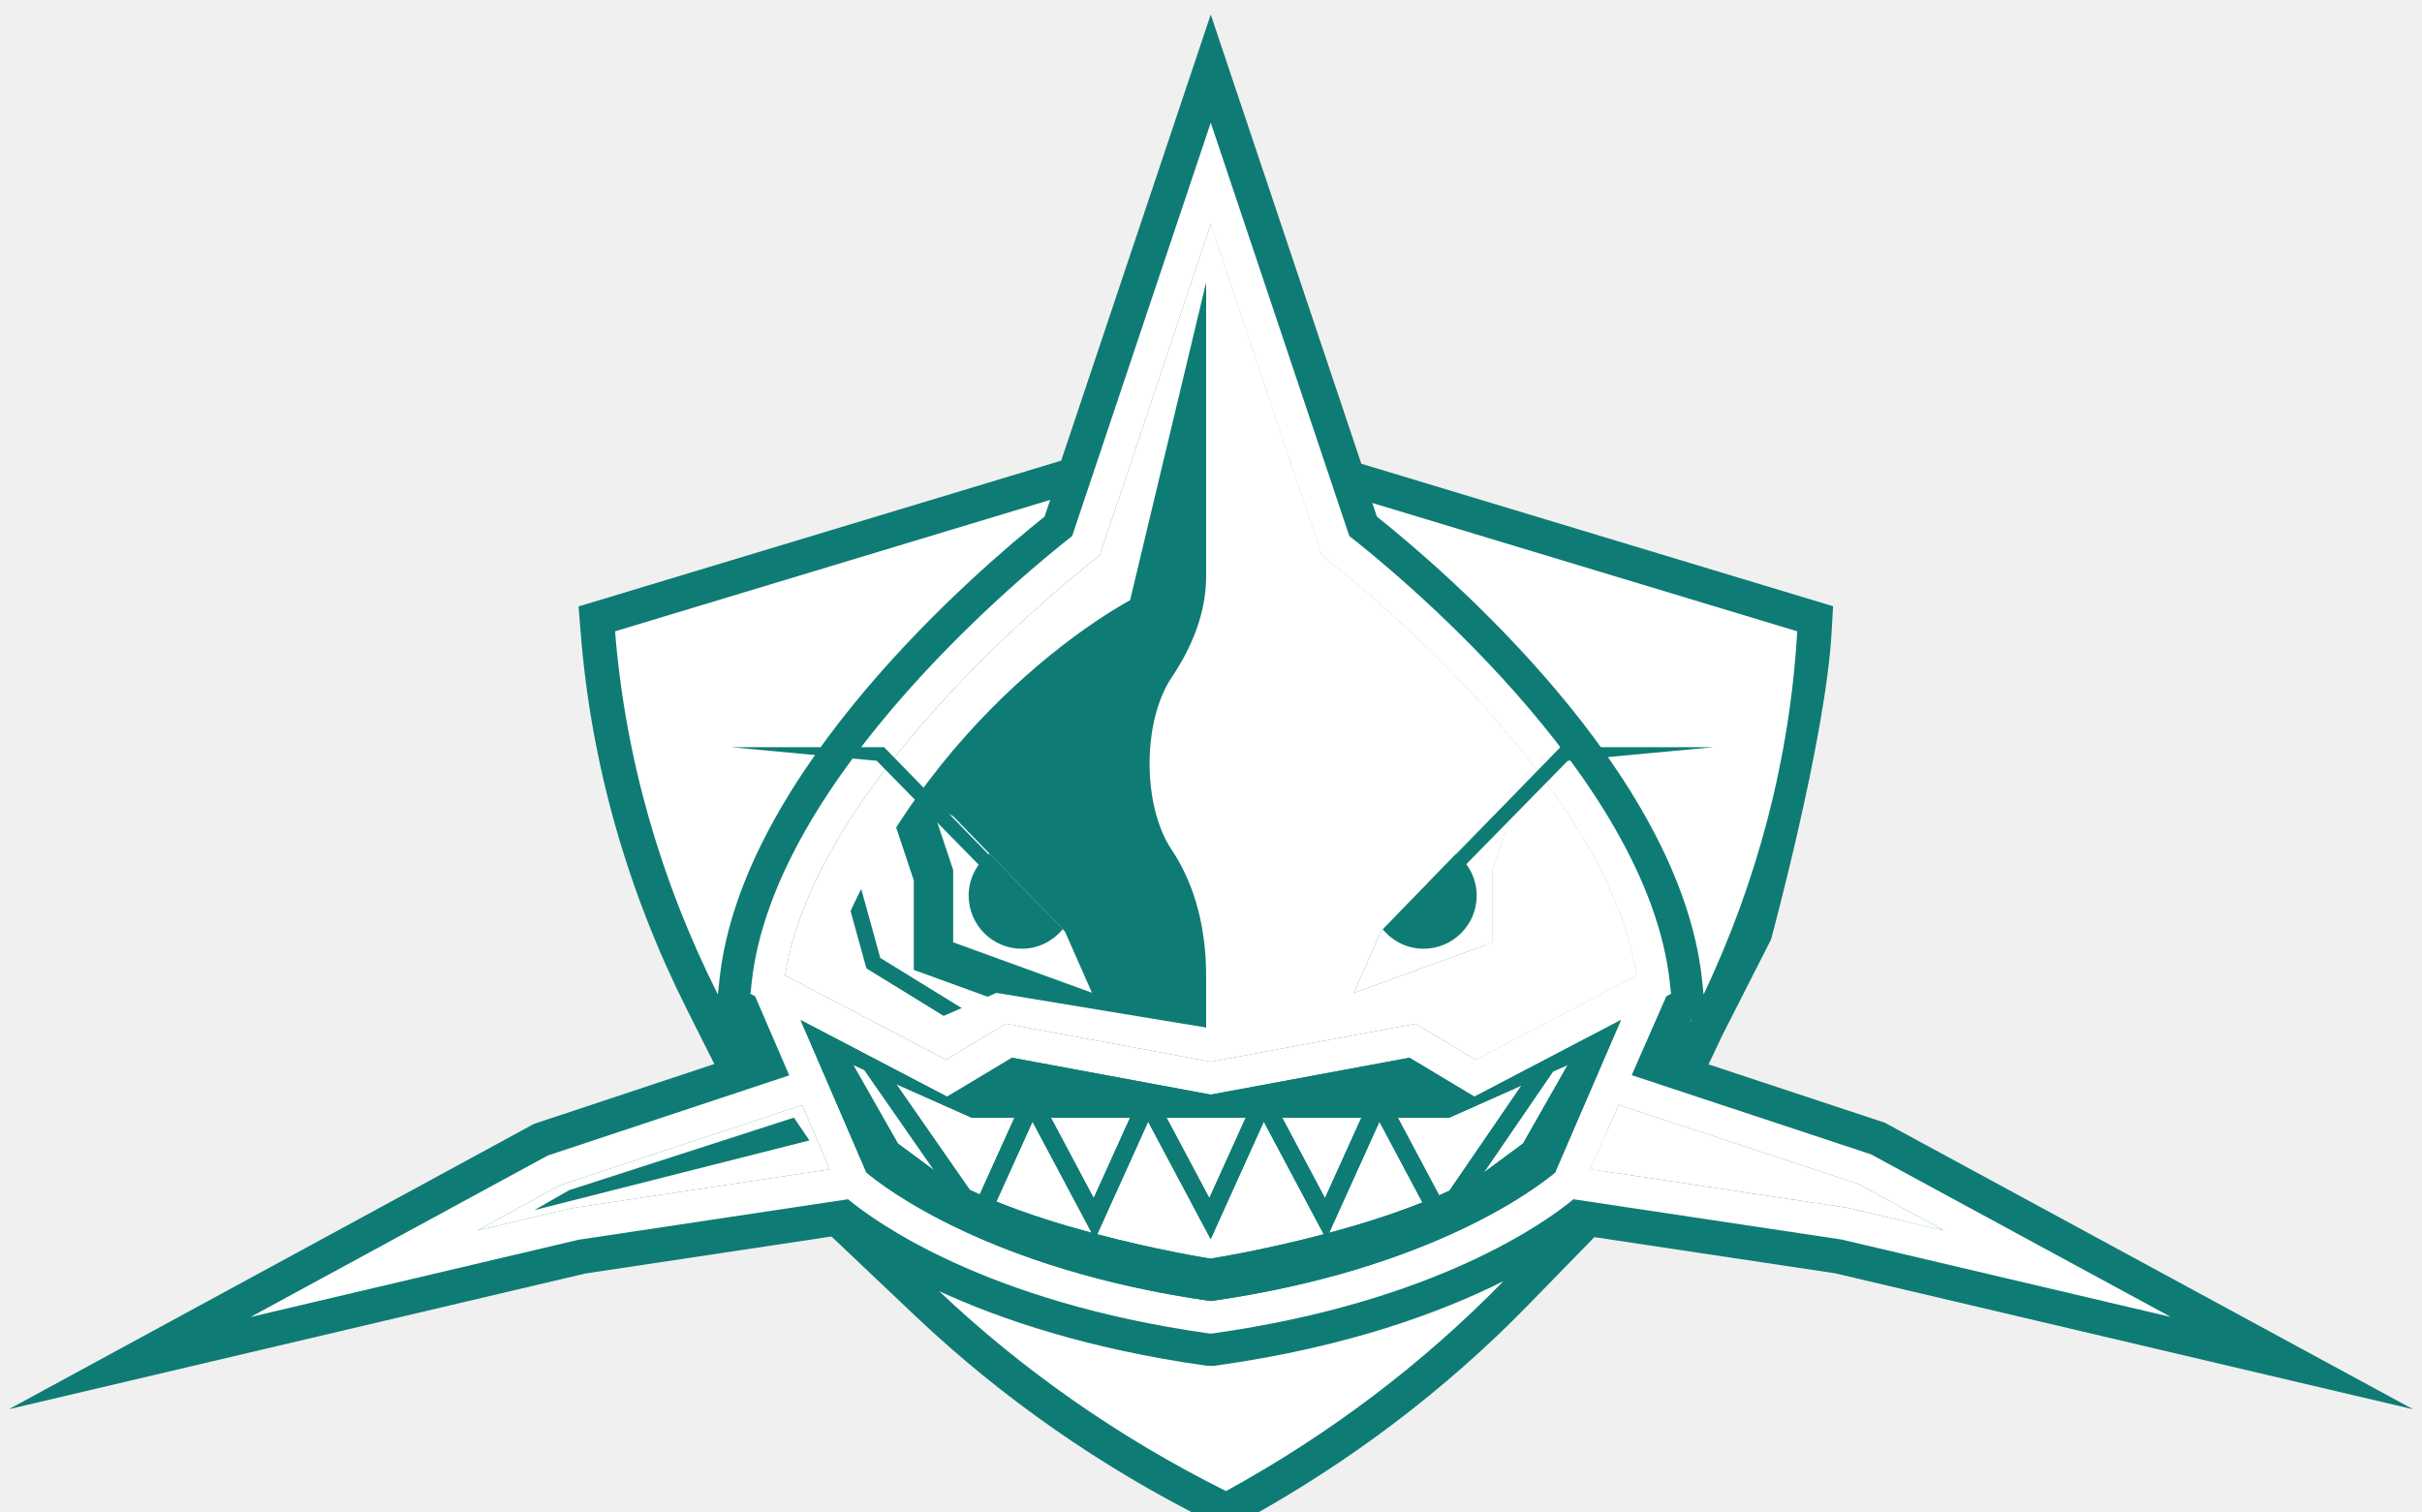
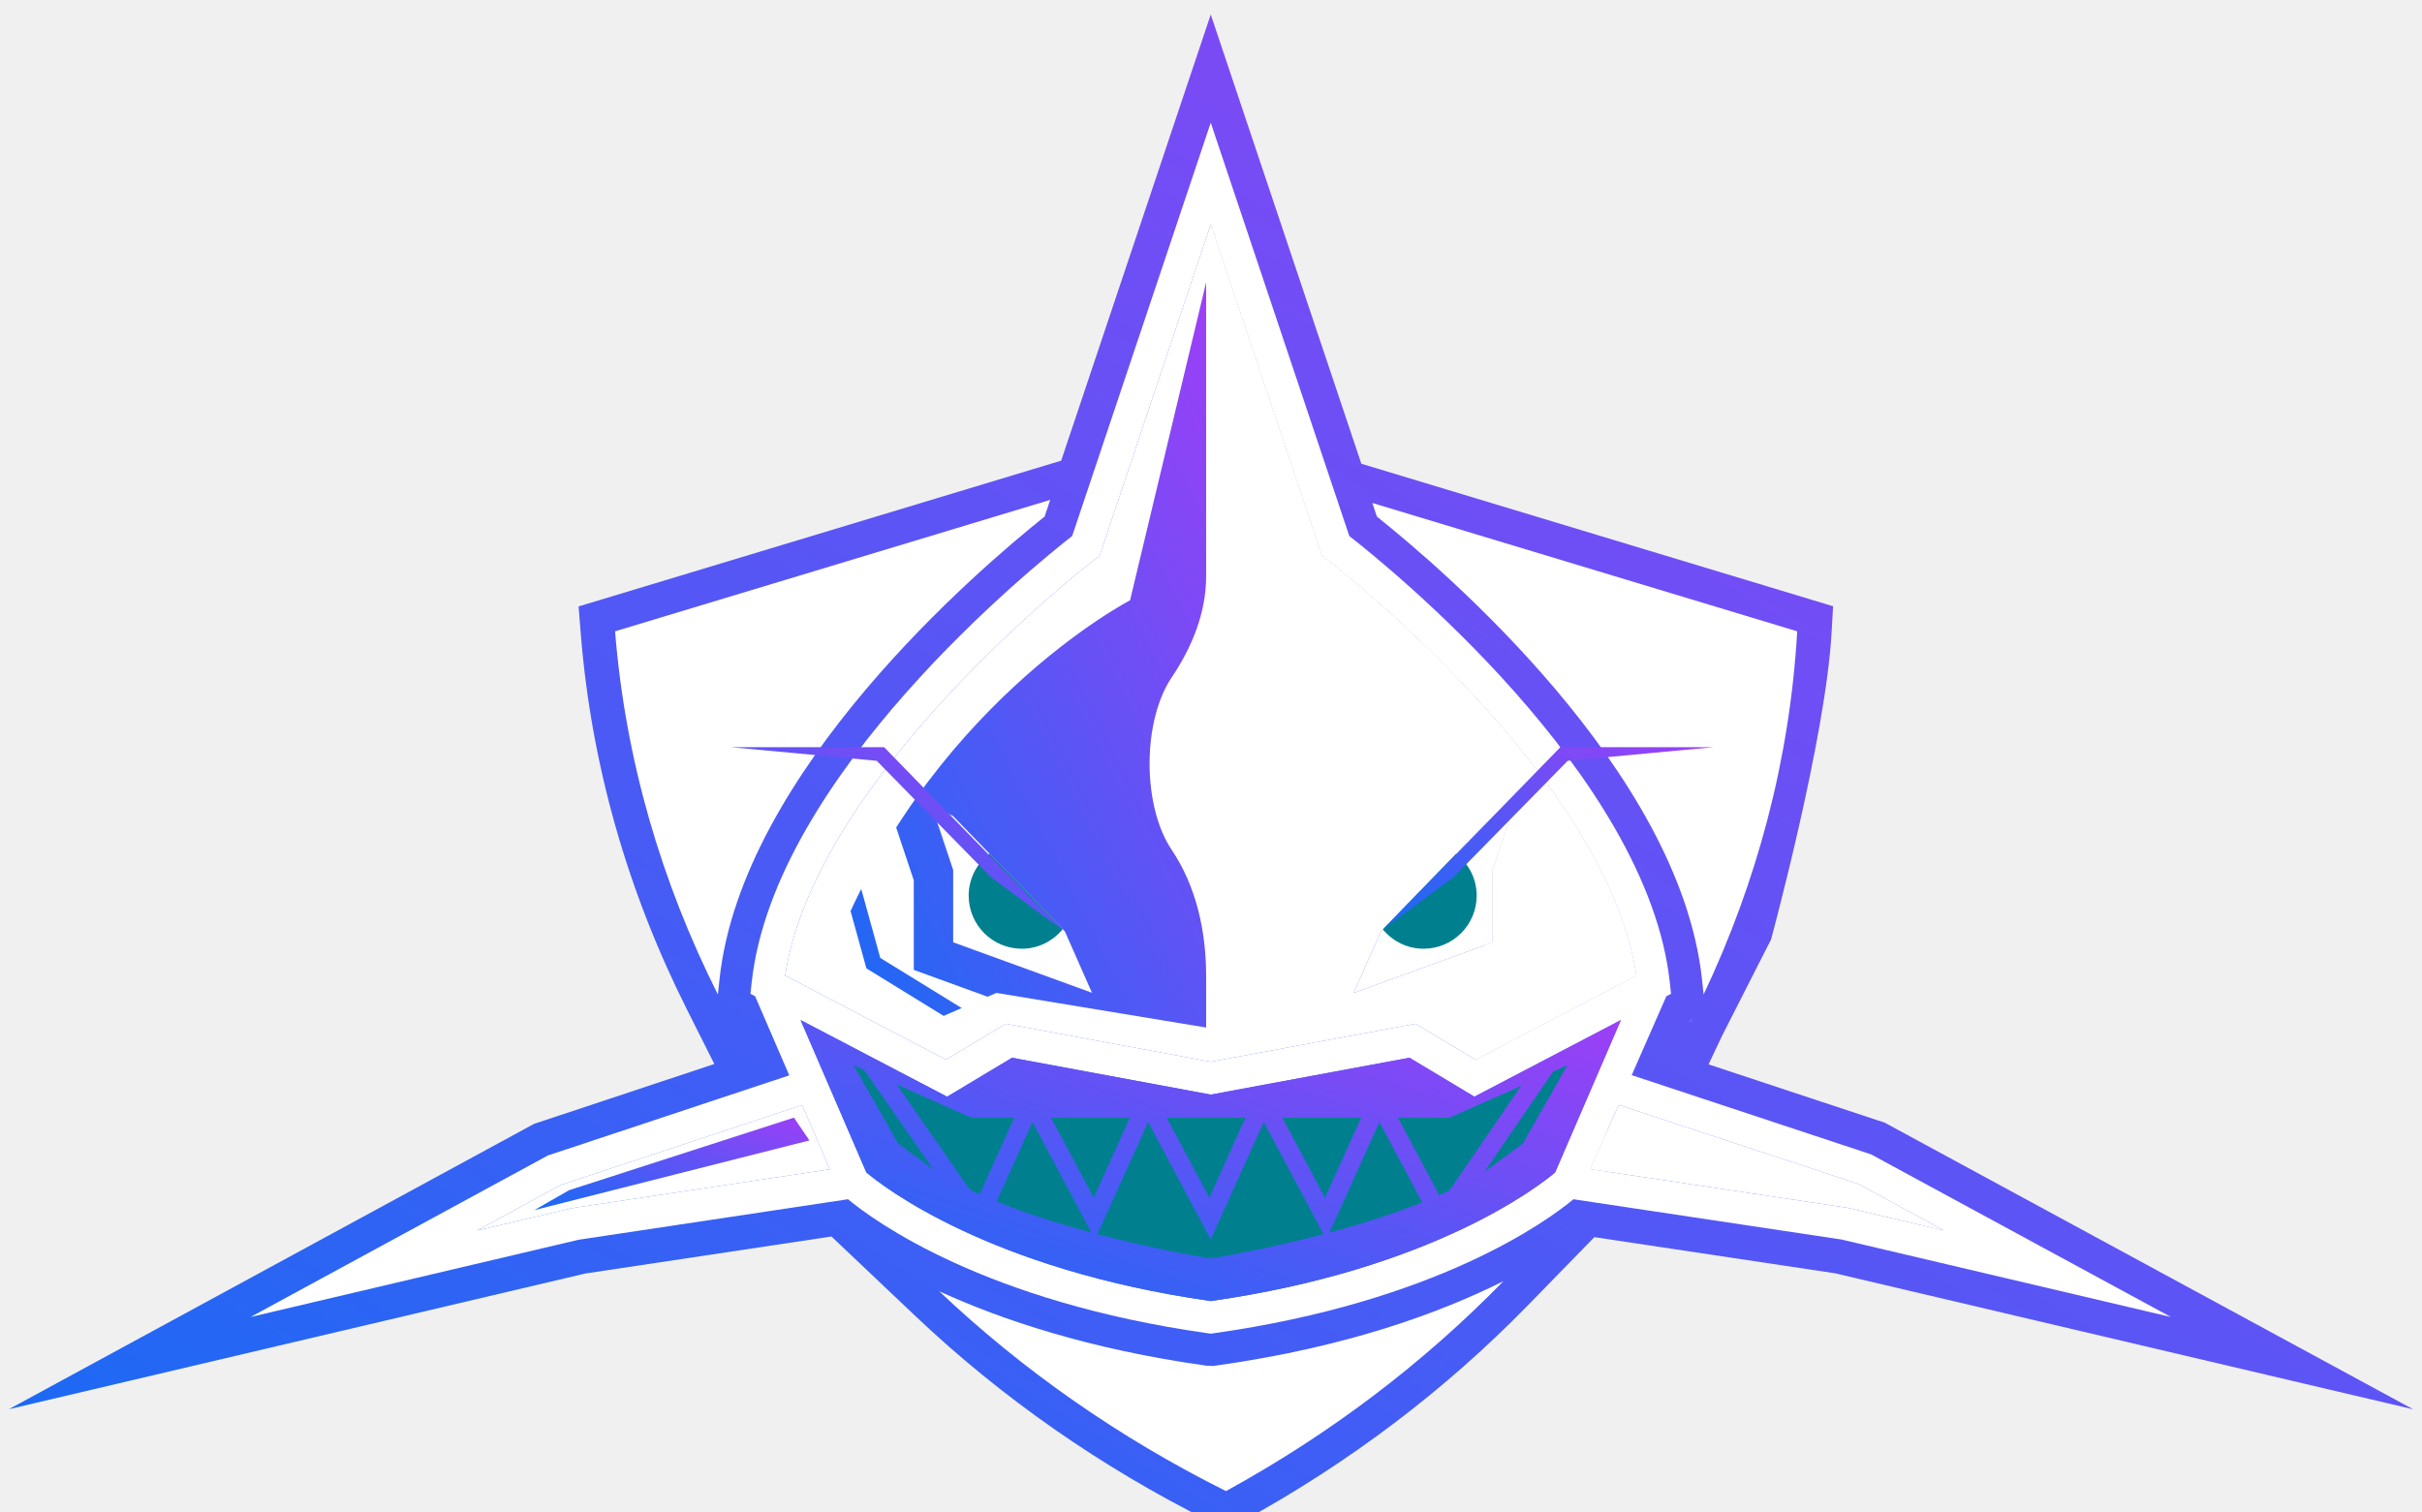
<svg xmlns="http://www.w3.org/2000/svg" viewBox="358 210 564 352" width="564" height="352" role="img" aria-label="Juke">
+   <defs>
+     <linearGradient id="jukeGrad" x1="0%" y1="0%" x2="100%" y2="100%">
+       <stop offset="0%" stop-color="#176BF4" />
+       <stop offset="100%" stop-color="#9D3FF6" />
+     </linearGradient>
+   </defs>
  <g transform="matrix(1.921154 0 0 1.921154 640 389.8519)" id="logo-logo">
    <g style="" paint-order="stroke">
      <g transform="matrix(0.9307168 0 0 -0.9307168 0 0)">
-         <path style="stroke: none; stroke-width: 1; stroke-dasharray: none; stroke-linecap: butt; stroke-dashoffset: 0; stroke-linejoin: miter; stroke-miterlimit: 4; fill: #0E7C74; fill-rule: nonzero; opacity: 1;" paint-order="stroke" transform=" translate(87.908, -45.7435)" d="M 0 0 L -0.162 0.088 L -23.11 7.684 L -21.329 11.444 L -14.971 23.953 C -14.971 23.953 -7.886 50.038 -7.093 63.838 L -6.891 67.36 L -68.329 85.922 L -87.941 144.437 L -107.419 86.324 L -170.271 67.336 L -169.982 63.735 C -168.625 46.837 -163.965 30.364 -156.13 14.775 L -152.59 7.733 L -176.067 -0.064 L -244.471 -37.236 L -169.405 -19.56 L -137.337 -14.737 L -126.384 -25.118 C -115.117 -35.794 -102.188 -44.808 -87.957 -51.905 L -85.861 -52.95 L -83.807 -51.826 C -69.93 -44.228 -57.418 -34.758 -46.618 -23.68 L -37.981 -14.821 L -6.647 -19.528 L 68.655 -37.245 z" stroke-linecap="round" />
+         <path style="stroke: none; stroke-width: 1; stroke-dasharray: none; stroke-linecap: butt; stroke-dashoffset: 0; stroke-linejoin: miter; stroke-miterlimit: 4; fill: url(#jukeGrad); fill-rule: nonzero; opacity: 1;" paint-order="stroke" transform=" translate(87.908, -45.7435)" d="M 0 0 L -0.162 0.088 L -23.11 7.684 L -21.329 11.444 L -14.971 23.953 C -14.971 23.953 -7.886 50.038 -7.093 63.838 L -6.891 67.36 L -68.329 85.922 L -87.941 144.437 L -107.419 86.324 L -170.271 67.336 L -169.982 63.735 C -168.625 46.837 -163.965 30.364 -156.13 14.775 L -152.59 7.733 L -176.067 -0.064 L -244.471 -37.236 L -169.405 -19.56 L -137.337 -14.737 L -126.384 -25.118 C -115.117 -35.794 -102.188 -44.808 -87.957 -51.905 L -85.861 -52.95 L -83.807 -51.826 C -69.93 -44.228 -57.418 -34.758 -46.618 -23.68 L -37.981 -14.821 L -6.647 -19.528 L 68.655 -37.245 z" stroke-linecap="round" />
      </g>
      <g transform="matrix(0.9307168 0 0 -0.9307168 -0.03108594 -5.335334)">
        <path style="stroke: none; stroke-width: 1; stroke-dasharray: none; stroke-linecap: butt; stroke-dashoffset: 0; stroke-linejoin: miter; stroke-miterlimit: 4; fill: #FFFFFF; fill-rule: nonzero; opacity: 1;" paint-order="stroke" transform=" translate(0, -74.6205)" d="M 0 0 C -28.828 4.111 -42.677 14.92 -44.849 16.753 L -53.417 36.602 L -34.334 26.617 L -25.878 31.691 L 0 26.888 L 25.878 31.691 L 34.334 26.617 L 53.416 36.602 L 44.849 16.753 C 42.676 14.92 28.828 4.111 0 0 M -83.107 12.114 L -95.536 9.189 L -84.671 15.111 L -53.219 25.521 L -49.609 17.158 z M -14.979 96.703 L -14.463 97.096 L 0 140.247 L 14.463 97.096 L 14.979 96.703 C 15.351 96.422 51.455 68.687 55.426 42.403 L 34.474 31.44 L 26.676 36.118 L 0 31.169 L -26.676 36.118 L -34.474 31.44 L -55.426 42.403 C -51.457 68.669 -15.349 96.422 -14.979 96.703 M 84.328 15.261 L 95.479 9.198 L 82.936 12.145 L 49.454 17.181 L 53.127 25.554 z M 125.043 -2.077 L 85.995 19.106 L 54.825 29.424 L 59.332 39.697 L 59.945 40.02 L 59.793 41.441 C 56.908 68.465 22.882 95.883 18.045 99.652 L 0 153.491 L -18.046 99.652 C -22.882 95.883 -56.908 68.465 -59.793 41.441 L -59.945 40.02 L -59.338 39.701 L -54.892 29.399 L -86.338 18.957 L -125.043 -2.077 L -82.312 7.985 L -47.239 13.259 C -43.84 10.441 -29.446 -0.112 -0.292 -4.209 L 0 -4.25 L 0.292 -4.209 C 29.447 -0.112 43.84 10.441 47.239 13.259 L 82.141 8.016 Z" stroke-linecap="round" />
      </g>
      <g transform="matrix(0.9307168 0 0 -0.9307168 27.03937 15.38103)">
        <path style="stroke: none; stroke-width: 1; stroke-dasharray: none; stroke-linecap: butt; stroke-dashoffset: 0; stroke-linejoin: miter; stroke-miterlimit: 4; fill: #FFFFFF; fill-rule: nonzero; opacity: 1;" paint-order="stroke" transform=" translate(7.639, 3.761)" d="M 0 0 L 2.82 8.462 L 0 7.052 L -14.573 -7.991 L -18.098 -15.984 L 0 -9.403 Z" stroke-linecap="round" />
      </g>
      <g transform="matrix(0.9307168 0 0 -0.9307168 -24.14531 15.38131)">
        <path style="stroke: none; stroke-width: 1; stroke-dasharray: none; stroke-linecap: butt; stroke-dashoffset: 0; stroke-linejoin: miter; stroke-miterlimit: 4; fill: #FFFFFF; fill-rule: nonzero; opacity: 1;" paint-order="stroke" transform=" translate(-7.6385, -5.642)" d="M 0 0 L 18.098 -6.581 L 14.572 1.412 L 0 16.455 L -2.821 17.865 L 0 9.403 Z" stroke-linecap="round" />
      </g>
      <g transform="matrix(0.9307168 0 0 -0.9307168 -0.5897953 46.76489)">
-         <path style="stroke: none; stroke-width: 1; stroke-dasharray: none; stroke-linecap: butt; stroke-dashoffset: 0; stroke-linejoin: miter; stroke-miterlimit: 4; fill: #FFFFFF; fill-rule: nonzero; opacity: 1;" paint-order="stroke" transform=" translate(5.154, 5.235)" d="M 0 0 L -4.554 0 L -4.629 0 L -10.308 0 L -4.736 -10.47 z" stroke-linecap="round" />
+         <path style="stroke: none; stroke-width: 1; stroke-dasharray: none; stroke-linecap: butt; stroke-dashoffset: 0; stroke-linejoin: miter; stroke-miterlimit: 4; fill: #00808F; fill-rule: nonzero; opacity: 1;" paint-order="stroke" transform=" translate(5.154, 5.235)" d="M 0 0 L -4.554 0 L -4.629 0 L -10.308 0 L -4.736 -10.47 z" stroke-linecap="round" />
      </g>
      <g transform="matrix(0.9307168 0 0 -0.9307168 -20.23918 49.10508)">
-         <path style="stroke: none; stroke-width: 1; stroke-dasharray: none; stroke-linecap: butt; stroke-dashoffset: 0; stroke-linejoin: miter; stroke-miterlimit: 4; fill: #FFFFFF; fill-rule: nonzero; opacity: 1;" paint-order="stroke" transform=" translate(-6.2075, -3.1725)" d="M 0 0 C 4.041 -1.636 8.379 -2.982 12.415 -4.067 L 4.709 10.412 Z" stroke-linecap="round" />
+         <path style="stroke: none; stroke-width: 1; stroke-dasharray: none; stroke-linecap: butt; stroke-dashoffset: 0; stroke-linejoin: miter; stroke-miterlimit: 4; fill: #00808F; fill-rule: nonzero; opacity: 1;" paint-order="stroke" transform=" translate(-6.2075, -3.1725)" d="M 0 0 C 4.041 -1.636 8.379 -2.982 12.415 -4.067 L 4.709 10.412 Z" stroke-linecap="round" />
      </g>
      <g transform="matrix(0.9307168 0 0 -0.9307168 -14.60611 46.76489)">
-         <path style="stroke: none; stroke-width: 1; stroke-dasharray: none; stroke-linecap: butt; stroke-dashoffset: 0; stroke-linejoin: miter; stroke-miterlimit: 4; fill: #FFFFFF; fill-rule: nonzero; opacity: 1;" paint-order="stroke" transform=" translate(-5.153, 5.235)" d="M 0 0 L 5.571 -10.47 L 10.306 0 Z" stroke-linecap="round" />
+         <path style="stroke: none; stroke-width: 1; stroke-dasharray: none; stroke-linecap: butt; stroke-dashoffset: 0; stroke-linejoin: miter; stroke-miterlimit: 4; fill: #00808F; fill-rule: nonzero; opacity: 1;" paint-order="stroke" transform=" translate(-5.153, 5.235)" d="M 0 0 L 5.571 -10.47 L 10.306 0 Z" stroke-linecap="round" />
      </g>
      <g transform="matrix(0.9307168 0 0 -0.9307168 13.4268 46.76489)">
-         <path style="stroke: none; stroke-width: 1; stroke-dasharray: none; stroke-linecap: butt; stroke-dashoffset: 0; stroke-linejoin: miter; stroke-miterlimit: 4; fill: #FFFFFF; fill-rule: nonzero; opacity: 1;" paint-order="stroke" transform=" translate(-5.153, 5.235)" d="M 0 0 L 5.571 -10.47 L 10.306 0 Z" stroke-linecap="round" />
+         <path style="stroke: none; stroke-width: 1; stroke-dasharray: none; stroke-linecap: butt; stroke-dashoffset: 0; stroke-linejoin: miter; stroke-miterlimit: 4; fill: #00808F; fill-rule: nonzero; opacity: 1;" paint-order="stroke" transform=" translate(-5.153, 5.235)" d="M 0 0 L 5.571 -10.47 L 10.306 0 Z" stroke-linecap="round" />
      </g>
      <g transform="matrix(0.9307168 0 0 -0.9307168 30.14043 44.64332)">
-         <path style="stroke: none; stroke-width: 1; stroke-dasharray: none; stroke-linecap: butt; stroke-dashoffset: 0; stroke-linejoin: miter; stroke-miterlimit: 4; fill: #FFFFFF; fill-rule: nonzero; opacity: 1;" paint-order="stroke" transform=" translate(-1.374, 2.9555)" d="M 0 0 L -6.678 0 L -1.299 -10.108 C -0.846 -9.911 -0.398 -9.709 0.043 -9.502 L 9.426 4.197 Z" stroke-linecap="round" />
+         <path style="stroke: none; stroke-width: 1; stroke-dasharray: none; stroke-linecap: butt; stroke-dashoffset: 0; stroke-linejoin: miter; stroke-miterlimit: 4; fill: #00808F; fill-rule: nonzero; opacity: 1;" paint-order="stroke" transform=" translate(-1.374, 2.9555)" d="M 0 0 L -6.678 0 L -1.299 -10.108 C -0.846 -9.911 -0.398 -9.709 0.043 -9.502 L 9.426 4.197 Z" stroke-linecap="round" />
      </g>
      <g transform="matrix(0.9307168 0 0 -0.9307168 38.15595 42.00902)">
-         <path style="stroke: none; stroke-width: 1; stroke-dasharray: none; stroke-linecap: butt; stroke-dashoffset: 0; stroke-linejoin: miter; stroke-miterlimit: 4; fill: #FFFFFF; fill-rule: nonzero; opacity: 1;" paint-order="stroke" transform=" translate(3.547, 6.1515)" d="M 0 0 L -9.009 -13.154 L -3.906 -9.385 L 1.915 0.851 z" stroke-linecap="round" />
+         <path style="stroke: none; stroke-width: 1; stroke-dasharray: none; stroke-linecap: butt; stroke-dashoffset: 0; stroke-linejoin: miter; stroke-miterlimit: 4; fill: #00808F; fill-rule: nonzero; opacity: 1;" paint-order="stroke" transform=" translate(3.547, 6.1515)" d="M 0 0 L -9.009 -13.154 L -3.906 -9.385 L 1.915 0.851 z" stroke-linecap="round" />
      </g>
      <g transform="matrix(0.9307168 0 0 -0.9307168 19.97281 49.10629)">
-         <path style="stroke: none; stroke-width: 1; stroke-dasharray: none; stroke-linecap: butt; stroke-dashoffset: 0; stroke-linejoin: miter; stroke-miterlimit: 4; fill: #FFFFFF; fill-rule: nonzero; opacity: 1;" paint-order="stroke" transform=" translate(-6.0735, -7.2405)" d="M 0 0 C 3.948 1.061 8.181 2.376 12.147 3.963 L 6.549 14.481 Z" stroke-linecap="round" />
+         <path style="stroke: none; stroke-width: 1; stroke-dasharray: none; stroke-linecap: butt; stroke-dashoffset: 0; stroke-linejoin: miter; stroke-miterlimit: 4; fill: #00808F; fill-rule: nonzero; opacity: 1;" paint-order="stroke" transform=" translate(-6.0735, -7.2405)" d="M 0 0 C 3.948 1.061 8.181 2.376 12.147 3.963 L 6.549 14.481 Z" stroke-linecap="round" />
      </g>
      <g transform="matrix(0.9307168 0 0 -0.9307168 -0.06384717 50.67399)">
-         <path style="stroke: none; stroke-width: 1; stroke-dasharray: none; stroke-linecap: butt; stroke-dashoffset: 0; stroke-linejoin: miter; stroke-miterlimit: 4; fill: #FFFFFF; fill-rule: nonzero; opacity: 1;" paint-order="stroke" transform=" translate(0.0255, -6.3725)" d="M 0 0 L -8.142 15.298 L -14.777 0.627 C -7.16 -1.383 -0.809 -2.421 -0.066 -2.54 L -0.066 -2.553 C -0.066 -2.553 -0.042 -2.549 -0.028 -2.546 C -0.014 -2.549 0.009 -2.553 0.009 -2.553 L 0.009 -2.54 C 0.752 -2.421 7.107 -1.381 14.726 0.629 L 6.919 15.298 Z" stroke-linecap="round" />
+         <path style="stroke: none; stroke-width: 1; stroke-dasharray: none; stroke-linecap: butt; stroke-dashoffset: 0; stroke-linejoin: miter; stroke-miterlimit: 4; fill: #00808F; fill-rule: nonzero; opacity: 1;" paint-order="stroke" transform=" translate(0.0255, -6.3725)" d="M 0 0 L -8.142 15.298 L -14.777 0.627 C -7.16 -1.383 -0.809 -2.421 -0.066 -2.54 L -0.066 -2.553 C -0.066 -2.553 -0.042 -2.549 -0.028 -2.546 C -0.014 -2.549 0.009 -2.553 0.009 -2.553 L 0.009 -2.54 C 0.752 -2.421 7.107 -1.381 14.726 0.629 L 6.919 15.298 Z" stroke-linecap="round" />
      </g>
      <g transform="matrix(0.9307168 0 0 -0.9307168 -38.46541 41.87956)">
-         <path style="stroke: none; stroke-width: 1; stroke-dasharray: none; stroke-linecap: butt; stroke-dashoffset: 0; stroke-linejoin: miter; stroke-miterlimit: 4; fill: #FFFFFF; fill-rule: nonzero; opacity: 1;" paint-order="stroke" transform=" translate(-5.272, 6.863)" d="M 0 0 L 5.821 -10.235 L 10.544 -13.726 L 1.448 -0.646 z" stroke-linecap="round" />
+         <path style="stroke: none; stroke-width: 1; stroke-dasharray: none; stroke-linecap: butt; stroke-dashoffset: 0; stroke-linejoin: miter; stroke-miterlimit: 4; fill: #00808F; fill-rule: nonzero; opacity: 1;" paint-order="stroke" transform=" translate(-5.272, 6.863)" d="M 0 0 L 5.821 -10.235 L 10.544 -13.726 L 1.448 -0.646 z" stroke-linecap="round" />
      </g>
      <g transform="matrix(0.9307168 0 0 -0.9307168 -30.99147 44.50371)">
-         <path style="stroke: none; stroke-width: 1; stroke-dasharray: none; stroke-linecap: butt; stroke-dashoffset: 0; stroke-linejoin: miter; stroke-miterlimit: 4; fill: #FFFFFF; fill-rule: nonzero; opacity: 1;" paint-order="stroke" transform=" translate(2.1455, 2.8055)" d="M 0 0 L -9.845 4.384 L -0.266 -9.395 C 0.163 -9.597 0.592 -9.798 1.034 -9.995 L 5.554 0 Z" stroke-linecap="round" />
+         <path style="stroke: none; stroke-width: 1; stroke-dasharray: none; stroke-linecap: butt; stroke-dashoffset: 0; stroke-linejoin: miter; stroke-miterlimit: 4; fill: #00808F; fill-rule: nonzero; opacity: 1;" paint-order="stroke" transform=" translate(2.1455, 2.8055)" d="M 0 0 L -9.845 4.384 L -0.266 -9.395 C 0.163 -9.597 0.592 -9.798 1.034 -9.995 L 5.554 0 Z" stroke-linecap="round" />
      </g>
      <g transform="matrix(0.9307168 0 0 -0.9307168 67.4148 47.94309)">
        <path style="stroke: none; stroke-width: 1; stroke-dasharray: none; stroke-linecap: butt; stroke-dashoffset: 0; stroke-linejoin: miter; stroke-miterlimit: 4; fill: #FFFFFF; fill-rule: nonzero; opacity: 1;" paint-order="stroke" transform=" translate(10.4695, -5.2305)" d="M 0 0 L 12.543 -2.947 L 1.392 3.115 L -29.809 13.408 L -33.482 5.035 Z" stroke-linecap="round" />
      </g>
      <g transform="matrix(0.9307168 0 0 -0.9307168 -67.57516 47.96226)">
        <path style="stroke: none; stroke-width: 1; stroke-dasharray: none; stroke-linecap: butt; stroke-dashoffset: 0; stroke-linejoin: miter; stroke-miterlimit: 4; fill: #FFFFFF; fill-rule: nonzero; opacity: 1;" paint-order="stroke" transform=" translate(-22.9635, -8.166)" d="M 0 0 L 12.429 2.925 L 45.927 7.969 L 42.316 16.332 L 10.865 5.922 Z" stroke-linecap="round" />
      </g>
      <g transform="matrix(0.9307168 0 0 -0.9307168 -0.03117901 47.08217)">
-         <path style="stroke: none; stroke-width: 1; stroke-dasharray: none; stroke-linecap: butt; stroke-dashoffset: 0; stroke-linejoin: miter; stroke-miterlimit: 4; fill: #0E7C74; fill-rule: nonzero; opacity: 1;" paint-order="stroke" transform=" translate(31.087, -3.926)" d="M 0 0 C -0.441 -0.207 -0.889 -0.409 -1.342 -0.606 L -6.721 9.502 L -0.043 9.502 L 9.382 13.699 z M 15.404 16.379 L 9.583 6.144 L 4.481 2.374 L 13.49 15.528 Z M -15.667 -5.489 L -9.119 8.992 L -3.52 -1.526 C -7.486 -3.113 -11.72 -4.429 -15.667 -5.489 M -21.78 9.502 L -11.474 9.502 L -16.209 -0.968 z M -31.087 -8.846 L -31.087 -8.858 C -31.087 -8.858 -31.111 -8.854 -31.125 -8.852 C -31.139 -8.854 -31.163 -8.858 -31.163 -8.858 L -31.163 -8.846 C -31.906 -8.727 -38.257 -7.688 -45.874 -5.679 L -39.238 8.992 L -31.097 -6.306 L -24.178 8.992 L -16.371 -5.677 C -23.99 -7.687 -30.345 -8.727 -31.087 -8.846 M -51.9 9.502 L -41.594 9.502 L -46.329 -0.968 z M -59.007 -1.42 L -54.297 8.992 L -46.592 -5.487 C -50.628 -4.402 -54.966 -3.056 -59.007 -1.42 M -62.473 0.107 L -72.051 13.886 L -62.207 9.502 L -56.653 9.502 L -61.173 -0.493 C -61.614 -0.296 -62.043 -0.095 -62.473 0.107 M -71.833 6.144 L -77.654 16.379 L -76.206 15.733 L -67.11 2.653 z M -31.163 9.502 L -31.087 9.502 L -26.533 9.502 L -31.269 -0.968 L -36.841 9.502 z M -5.208 17.316 L -31.087 12.513 L -56.965 17.316 L -65.421 12.242 L -84.503 22.227 L -75.936 2.378 C -73.764 0.545 -59.915 -10.264 -31.087 -14.375 C -2.259 -10.264 11.589 0.545 13.762 2.378 L 22.329 22.227 L 3.247 12.242 Z" stroke-linecap="round" />
+         <path style="stroke: none; stroke-width: 1; stroke-dasharray: none; stroke-linecap: butt; stroke-dashoffset: 0; stroke-linejoin: miter; stroke-miterlimit: 4; fill: url(#jukeGrad); fill-rule: nonzero; opacity: 1;" paint-order="stroke" transform=" translate(31.087, -3.926)" d="M 0 0 C -0.441 -0.207 -0.889 -0.409 -1.342 -0.606 L -6.721 9.502 L -0.043 9.502 L 9.382 13.699 z M 15.404 16.379 L 9.583 6.144 L 4.481 2.374 L 13.49 15.528 Z M -15.667 -5.489 L -9.119 8.992 L -3.52 -1.526 C -7.486 -3.113 -11.72 -4.429 -15.667 -5.489 M -21.78 9.502 L -11.474 9.502 L -16.209 -0.968 z M -31.087 -8.846 L -31.087 -8.858 C -31.087 -8.858 -31.111 -8.854 -31.125 -8.852 C -31.139 -8.854 -31.163 -8.858 -31.163 -8.858 L -31.163 -8.846 C -31.906 -8.727 -38.257 -7.688 -45.874 -5.679 L -39.238 8.992 L -31.097 -6.306 L -24.178 8.992 L -16.371 -5.677 C -23.99 -7.687 -30.345 -8.727 -31.087 -8.846 M -51.9 9.502 L -41.594 9.502 L -46.329 -0.968 z M -59.007 -1.42 L -54.297 8.992 L -46.592 -5.487 C -50.628 -4.402 -54.966 -3.056 -59.007 -1.42 M -62.473 0.107 L -72.051 13.886 L -62.207 9.502 L -56.653 9.502 L -61.173 -0.493 C -61.614 -0.296 -62.043 -0.095 -62.473 0.107 M -71.833 6.144 L -77.654 16.379 L -76.206 15.733 L -67.11 2.653 z M -31.163 9.502 L -31.087 9.502 L -26.533 9.502 L -31.269 -0.968 L -36.841 9.502 z M -5.208 17.316 L -31.087 12.513 L -56.965 17.316 L -65.421 12.242 L -84.503 22.227 L -75.936 2.378 C -73.764 0.545 -59.915 -10.264 -31.087 -14.375 C -2.259 -10.264 11.589 0.545 13.762 2.378 L 22.329 22.227 L 3.247 12.242 Z" stroke-linecap="round" />
      </g>
      <g transform="matrix(0.9307168 0 0 -0.9307168 -0.03099287 -15.65438)">
        <path style="stroke: none; stroke-width: 1; stroke-dasharray: none; stroke-linecap: butt; stroke-dashoffset: 0; stroke-linejoin: miter; stroke-miterlimit: 4; fill: #FFFFFF; fill-rule: nonzero; opacity: 1;" paint-order="stroke" transform=" translate(36.7245, -38.988)" d="M 0 0 L -18.098 -6.581 L -14.573 1.412 L 0 16.455 L 2.82 17.865 L 0 9.403 Z M -70.272 0 L -70.272 9.403 L -73.093 17.865 L -70.272 16.455 L -55.7 1.412 L -52.175 -6.581 z M -21.746 49.983 L -22.261 50.376 L -36.725 93.527 L -51.188 50.376 L -51.704 49.983 C -52.074 49.702 -88.182 21.949 -92.15 -4.316 L -71.199 -15.279 L -63.401 -10.602 L -36.725 -15.551 L -10.049 -10.602 L -2.251 -15.279 L 18.701 -4.316 C 14.73 21.968 -21.374 49.702 -21.746 49.983" stroke-linecap="round" />
      </g>
      <g transform="matrix(0.9307168 0 0 -0.9307168 25.76168 -15.78105)">
        <path style="stroke: none; stroke-width: 1; stroke-dasharray: none; stroke-linecap: butt; stroke-dashoffset: 0; stroke-linejoin: miter; stroke-miterlimit: 4; fill: #FFFFFF; fill-rule: nonzero; opacity: 1;" paint-order="stroke" transform=" translate(27.713, -43.4405)" d="M 0 0 C -3.971 26.284 -40.075 54.019 -40.447 54.3 L -40.962 54.692 L -55.426 97.844 L -46.119 50.415 C -46.119 50.415 -28.615 38.511 -22.07 17.294 L -18.701 20.771 L -15.881 22.182 L -18.701 13.72 L -18.701 4.316 L -19.722 3.944 C -19.489 -0.719 -19.821 -5.687 -20.952 -10.963 z" stroke-linecap="round" />
      </g>
      <g transform="matrix(0.9307168 0 0 -0.9307168 -65.35084 47.48648)">
-         <path style="stroke: none; stroke-width: 1; stroke-dasharray: none; stroke-linecap: butt; stroke-dashoffset: 0; stroke-linejoin: miter; stroke-miterlimit: 4; fill: #0E7C74; fill-rule: nonzero; opacity: 1;" paint-order="stroke" transform=" translate(15.8985, 6.025)" d="M 0 0 L -29.273 -9.449 L -33.816 -12.05 L 2.019 -2.97 z" stroke-linecap="round" />
+         <path style="stroke: none; stroke-width: 1; stroke-dasharray: none; stroke-linecap: butt; stroke-dashoffset: 0; stroke-linejoin: miter; stroke-miterlimit: 4; fill: url(#jukeGrad); fill-rule: nonzero; opacity: 1;" paint-order="stroke" transform=" translate(15.8985, 6.025)" d="M 0 0 L -29.273 -9.449 L -33.816 -12.05 L 2.019 -2.97 z" stroke-linecap="round" />
      </g>
      <g transform="matrix(0.9307168 0 0 -0.9307168 67.41517 49.52465)">
        <path style="stroke: none; stroke-width: 1; stroke-dasharray: none; stroke-linecap: butt; stroke-dashoffset: 0; stroke-linejoin: miter; stroke-miterlimit: 4; fill: #FFFFFF; fill-rule: nonzero; opacity: 1;" paint-order="stroke" transform=" translate(23.0125, -6.4785)" d="M 0 0 L -43.844 12.957 L -46.025 7.982 L -16.784 4.209 Z" stroke-linecap="round" />
      </g>
      <g transform="matrix(0.9307168 0 0 -0.9307168 -23.6739 15.63753)">
-         <path style="stroke: none; stroke-width: 1; stroke-dasharray: none; stroke-linecap: butt; stroke-dashoffset: 0; stroke-linejoin: miter; stroke-miterlimit: 4; fill: #0E7C74; fill-rule: nonzero; opacity: 1;" paint-order="stroke" transform=" translate(-6.1255, 0.727)" d="M 0 0 C 0 -3.822 3.1 -6.922 6.923 -6.922 C 9.08 -6.922 10.982 -5.917 12.251 -4.371 L 2.72 5.468 C 1.077 4.201 0 2.236 0 0" stroke-linecap="round" />
+         <path style="stroke: none; stroke-width: 1; stroke-dasharray: none; stroke-linecap: butt; stroke-dashoffset: 0; stroke-linejoin: miter; stroke-miterlimit: 4; fill: #00808F; fill-rule: nonzero; opacity: 1;" paint-order="stroke" transform=" translate(-6.1255, 0.727)" d="M 0 0 C 0 -3.822 3.1 -6.922 6.923 -6.922 C 9.08 -6.922 10.982 -5.917 12.251 -4.371 L 2.72 5.468 C 1.077 4.201 0 2.236 0 0" stroke-linecap="round" />
      </g>
      <g transform="matrix(0.9307168 0 0 -0.9307168 26.51845 15.65224)">
-         <path style="stroke: none; stroke-width: 1; stroke-dasharray: none; stroke-linecap: butt; stroke-dashoffset: 0; stroke-linejoin: miter; stroke-miterlimit: 4; fill: #0E7C74; fill-rule: nonzero; opacity: 1;" paint-order="stroke" transform=" translate(-0.813, -6.179)" d="M 0 0 C 3.824 0 6.923 3.1 6.923 6.922 C 6.923 9.14 5.862 11.093 4.241 12.358 L -5.297 2.514 C -4.027 0.988 -2.139 0 0 0" stroke-linecap="round" />
+         <path style="stroke: none; stroke-width: 1; stroke-dasharray: none; stroke-linecap: butt; stroke-dashoffset: 0; stroke-linejoin: miter; stroke-miterlimit: 4; fill: #00808F; fill-rule: nonzero; opacity: 1;" paint-order="stroke" transform=" translate(-0.813, -6.179)" d="M 0 0 C 3.824 0 6.923 3.1 6.923 6.922 C 6.923 9.14 5.862 11.093 4.241 12.358 L -5.297 2.514 C -4.027 0.988 -2.139 0 0 0" stroke-linecap="round" />
      </g>
      <g transform="matrix(0.9307168 0 0 -0.9307168 -45.86237 -3.031438)">
        <path style="stroke: none; stroke-width: 1; stroke-dasharray: none; stroke-linecap: butt; stroke-dashoffset: 0; stroke-linejoin: miter; stroke-miterlimit: 4; fill: #FFFFFF; fill-rule: nonzero; opacity: 1;" paint-order="stroke" transform=" translate(-14.735, -30.2555)" d="M 0 0 C 2.896 27.128 33.816 53.5 42.339 60.291 L 43.07 62.47 L -13.6 45.349 C -12.252 28.571 -7.553 12.65 -0.21 -1.959 Z" stroke-linecap="round" />
      </g>
      <g transform="matrix(0.9307168 0 0 -0.9307168 1.250976 74.42942)">
        <path style="stroke: none; stroke-width: 1; stroke-dasharray: none; stroke-linecap: butt; stroke-dashoffset: 0; stroke-linejoin: miter; stroke-miterlimit: 4; fill: #FFFFFF; fill-rule: nonzero; opacity: 1;" paint-order="stroke" transform=" translate(-0.5, 2.705)" d="M 0 0 L -0.586 -0.082 L -1.465 -0.041 C -16.75 2.106 -28.169 5.952 -36.24 9.653 C -25.376 -0.642 -12.79 -9.446 1.106 -16.377 C 14.657 -8.957 26.83 0.29 37.24 10.967 C 29.125 6.897 16.935 2.38 0 0" stroke-linecap="round" />
      </g>
      <g transform="matrix(0.9307168 0 0 -0.9307168 45.30478 -2.843433)">
        <path style="stroke: none; stroke-width: 1; stroke-dasharray: none; stroke-linecap: butt; stroke-dashoffset: 0; stroke-linejoin: miter; stroke-miterlimit: 4; fill: #FFFFFF; fill-rule: nonzero; opacity: 1;" paint-order="stroke" transform=" translate(-27.0725, 30.2375)" d="M 0 0 C 8.523 -6.791 39.444 -33.163 42.34 -60.291 L 42.549 -62.25 C 49.486 -47.598 53.779 -31.679 54.74 -14.942 L -0.595 1.775 Z" stroke-linecap="round" />
      </g>
      <g transform="matrix(0.9307168 0 0 -0.9307168 58.16394 30.19199)">
        <path style="stroke: none; stroke-width: 1; stroke-dasharray: none; stroke-linecap: butt; stroke-dashoffset: 0; stroke-linejoin: miter; stroke-miterlimit: 4; fill: #FFFFFF; fill-rule: nonzero; opacity: 1;" paint-order="stroke" transform=" translate(-0.133, -0.2435)" d="M 0 0 C 0.084 0.164 0.182 0.322 0.266 0.487 L 0.199 0.452 Z" stroke-linecap="round" />
      </g>
      <g transform="matrix(0.9307168 0 0 -0.9307168 40.87904 8.016078)">
-         <path style="stroke: none; stroke-width: 1; stroke-dasharray: none; stroke-linecap: butt; stroke-dashoffset: 0; stroke-linejoin: miter; stroke-miterlimit: 4; fill: #0E7C74; fill-rule: nonzero; opacity: 1;" paint-order="stroke" transform=" translate(-21.5395, -11.87)" d="M 0 0 L 23.115 23.74 L 43.079 23.74 L 24.075 21.966 L 9.211 6.812" stroke-linecap="round" />
+         <path style="stroke: none; stroke-width: 1; stroke-dasharray: none; stroke-linecap: butt; stroke-dashoffset: 0; stroke-linejoin: miter; stroke-miterlimit: 4; fill: url(#jukeGrad); fill-rule: nonzero; opacity: 1;" paint-order="stroke" transform=" translate(-21.5395, -11.87)" d="M 0 0 L 23.115 23.74 L 43.079 23.74 L 24.075 21.966 L 9.211 6.812" stroke-linecap="round" />
      </g>
      <g transform="matrix(0.9307168 0 0 -0.9307168 35.68871 16.84476)">
        <path style="stroke: none; stroke-width: 1; stroke-dasharray: none; stroke-linecap: butt; stroke-dashoffset: 0; stroke-linejoin: miter; stroke-miterlimit: 4; fill: #FFFFFF; fill-rule: nonzero; opacity: 1;" paint-order="stroke" transform=" translate(5.4215, -6.096)" d="M 0 0 L -11.16 -6.873 L -14.109 -5.104 L -4.362 -1.558 L -4.362 10.108 L -1.375 19.065 C 0.322 16.712 1.854 14.278 3.266 11.82 Z" stroke-linecap="round" />
      </g>
      <g transform="matrix(0.9307168 0 0 -0.9307168 40.47408 22.44098)">
        <path style="stroke: none; stroke-width: 1; stroke-dasharray: none; stroke-linecap: butt; stroke-dashoffset: 0; stroke-linejoin: miter; stroke-miterlimit: 4; fill: #FFFFFF; fill-rule: nonzero; opacity: 1;" paint-order="stroke" transform=" translate(2.0885, -1.4435)" d="M 0 0 L 2.927 10.593 C 4.612 7.322 5.948 4.006 6.759 0.705 L -9.313 -7.706 L -10.936 -6.731 z" stroke-linecap="round" />
      </g>
      <g transform="matrix(0.9307168 0 0 -0.9307168 -23.39608 -14.21782)">
-         <path style="stroke: none; stroke-width: 1; stroke-dasharray: none; stroke-linecap: butt; stroke-dashoffset: 0; stroke-linejoin: miter; stroke-miterlimit: 4; fill: #0E7C74; fill-rule: nonzero; opacity: 1;" paint-order="stroke" transform=" translate(-8.4435, -37.4445)" d="M 0 0 L 0 9.403 L -2.821 17.865 L 0 16.455 L 14.572 1.412 L 18.098 -6.581 Z M 25.582 23.287 C 25.582 27.848 26.704 31.904 28.447 34.494 C 31.117 38.462 32.948 42.931 32.948 47.713 L 32.948 85.982 L 23.041 44.56 C 23.041 44.56 -3.875 30.583 -16.061 -2.452 L -2.476 -10.118 L 5.628 -6.581 L 32.948 -11.093 L 32.948 -4.384 C 32.948 1.407 31.68 7.273 28.447 12.078 C 26.704 14.667 25.582 18.725 25.582 23.287" stroke-linecap="round" />
+         <path style="stroke: none; stroke-width: 1; stroke-dasharray: none; stroke-linecap: butt; stroke-dashoffset: 0; stroke-linejoin: miter; stroke-miterlimit: 4; fill: url(#jukeGrad); fill-rule: nonzero; opacity: 1;" paint-order="stroke" transform=" translate(-8.4435, -37.4445)" d="M 0 0 L 0 9.403 L -2.821 17.865 L 0 16.455 L 14.572 1.412 L 18.098 -6.581 Z M 25.582 23.287 C 25.582 27.848 26.704 31.904 28.447 34.494 C 31.117 38.462 32.948 42.931 32.948 47.713 L 32.948 85.982 L 23.041 44.56 C 23.041 44.56 -3.875 30.583 -16.061 -2.452 L -2.476 -10.118 L 5.628 -6.581 L 32.948 -11.093 L 32.948 -4.384 C 32.948 1.407 31.68 7.273 28.447 12.078 C 26.704 14.667 25.582 18.725 25.582 23.287" stroke-linecap="round" />
      </g>
      <g transform="matrix(0.9307168 0 0 -0.9307168 -35.04009 16.84476)">
        <path style="stroke: none; stroke-width: 1; stroke-dasharray: none; stroke-linecap: butt; stroke-dashoffset: 0; stroke-linejoin: miter; stroke-miterlimit: 4; fill: #FFFFFF; fill-rule: nonzero; opacity: 1;" paint-order="stroke" transform=" translate(-5.4215, -6.096)" d="M 0 0 L 11.16 -6.873 L 14.109 -5.104 L 4.363 -1.558 L 4.363 10.108 L 1.375 19.065 C -0.322 16.712 -1.854 14.278 -3.266 11.82 Z" stroke-linecap="round" />
      </g>
      <g transform="matrix(0.9307168 0 0 -0.9307168 -39.82547 22.44098)">
        <path style="stroke: none; stroke-width: 1; stroke-dasharray: none; stroke-linecap: butt; stroke-dashoffset: 0; stroke-linejoin: miter; stroke-miterlimit: 4; fill: #FFFFFF; fill-rule: nonzero; opacity: 1;" paint-order="stroke" transform=" translate(-2.0885, -1.4435)" d="M 0 0 L -2.927 10.593 C -4.611 7.322 -5.948 4.006 -6.759 0.705 L 9.314 -7.706 L 10.936 -6.731 z" stroke-linecap="round" />
      </g>
      <g transform="matrix(0.9307168 0 0 -0.9307168 -38.15725 8.016078)">
-         <path style="stroke: none; stroke-width: 1; stroke-dasharray: none; stroke-linecap: butt; stroke-dashoffset: 0; stroke-linejoin: miter; stroke-miterlimit: 4; fill: #0E7C74; fill-rule: nonzero; opacity: 1;" paint-order="stroke" transform=" translate(21.5395, -11.87)" d="M 0 0 L -23.115 23.74 L -43.079 23.74 L -24.075 21.966 L -9.211 6.812" stroke-linecap="round" />
+         <path style="stroke: none; stroke-width: 1; stroke-dasharray: none; stroke-linecap: butt; stroke-dashoffset: 0; stroke-linejoin: miter; stroke-miterlimit: 4; fill: url(#jukeGrad); fill-rule: nonzero; opacity: 1;" paint-order="stroke" transform=" translate(21.5395, -11.87)" d="M 0 0 L -23.115 23.74 L -43.079 23.74 L -24.075 21.966 L -9.211 6.812" stroke-linecap="round" />
      </g>
    </g>
  </g>
</svg>
